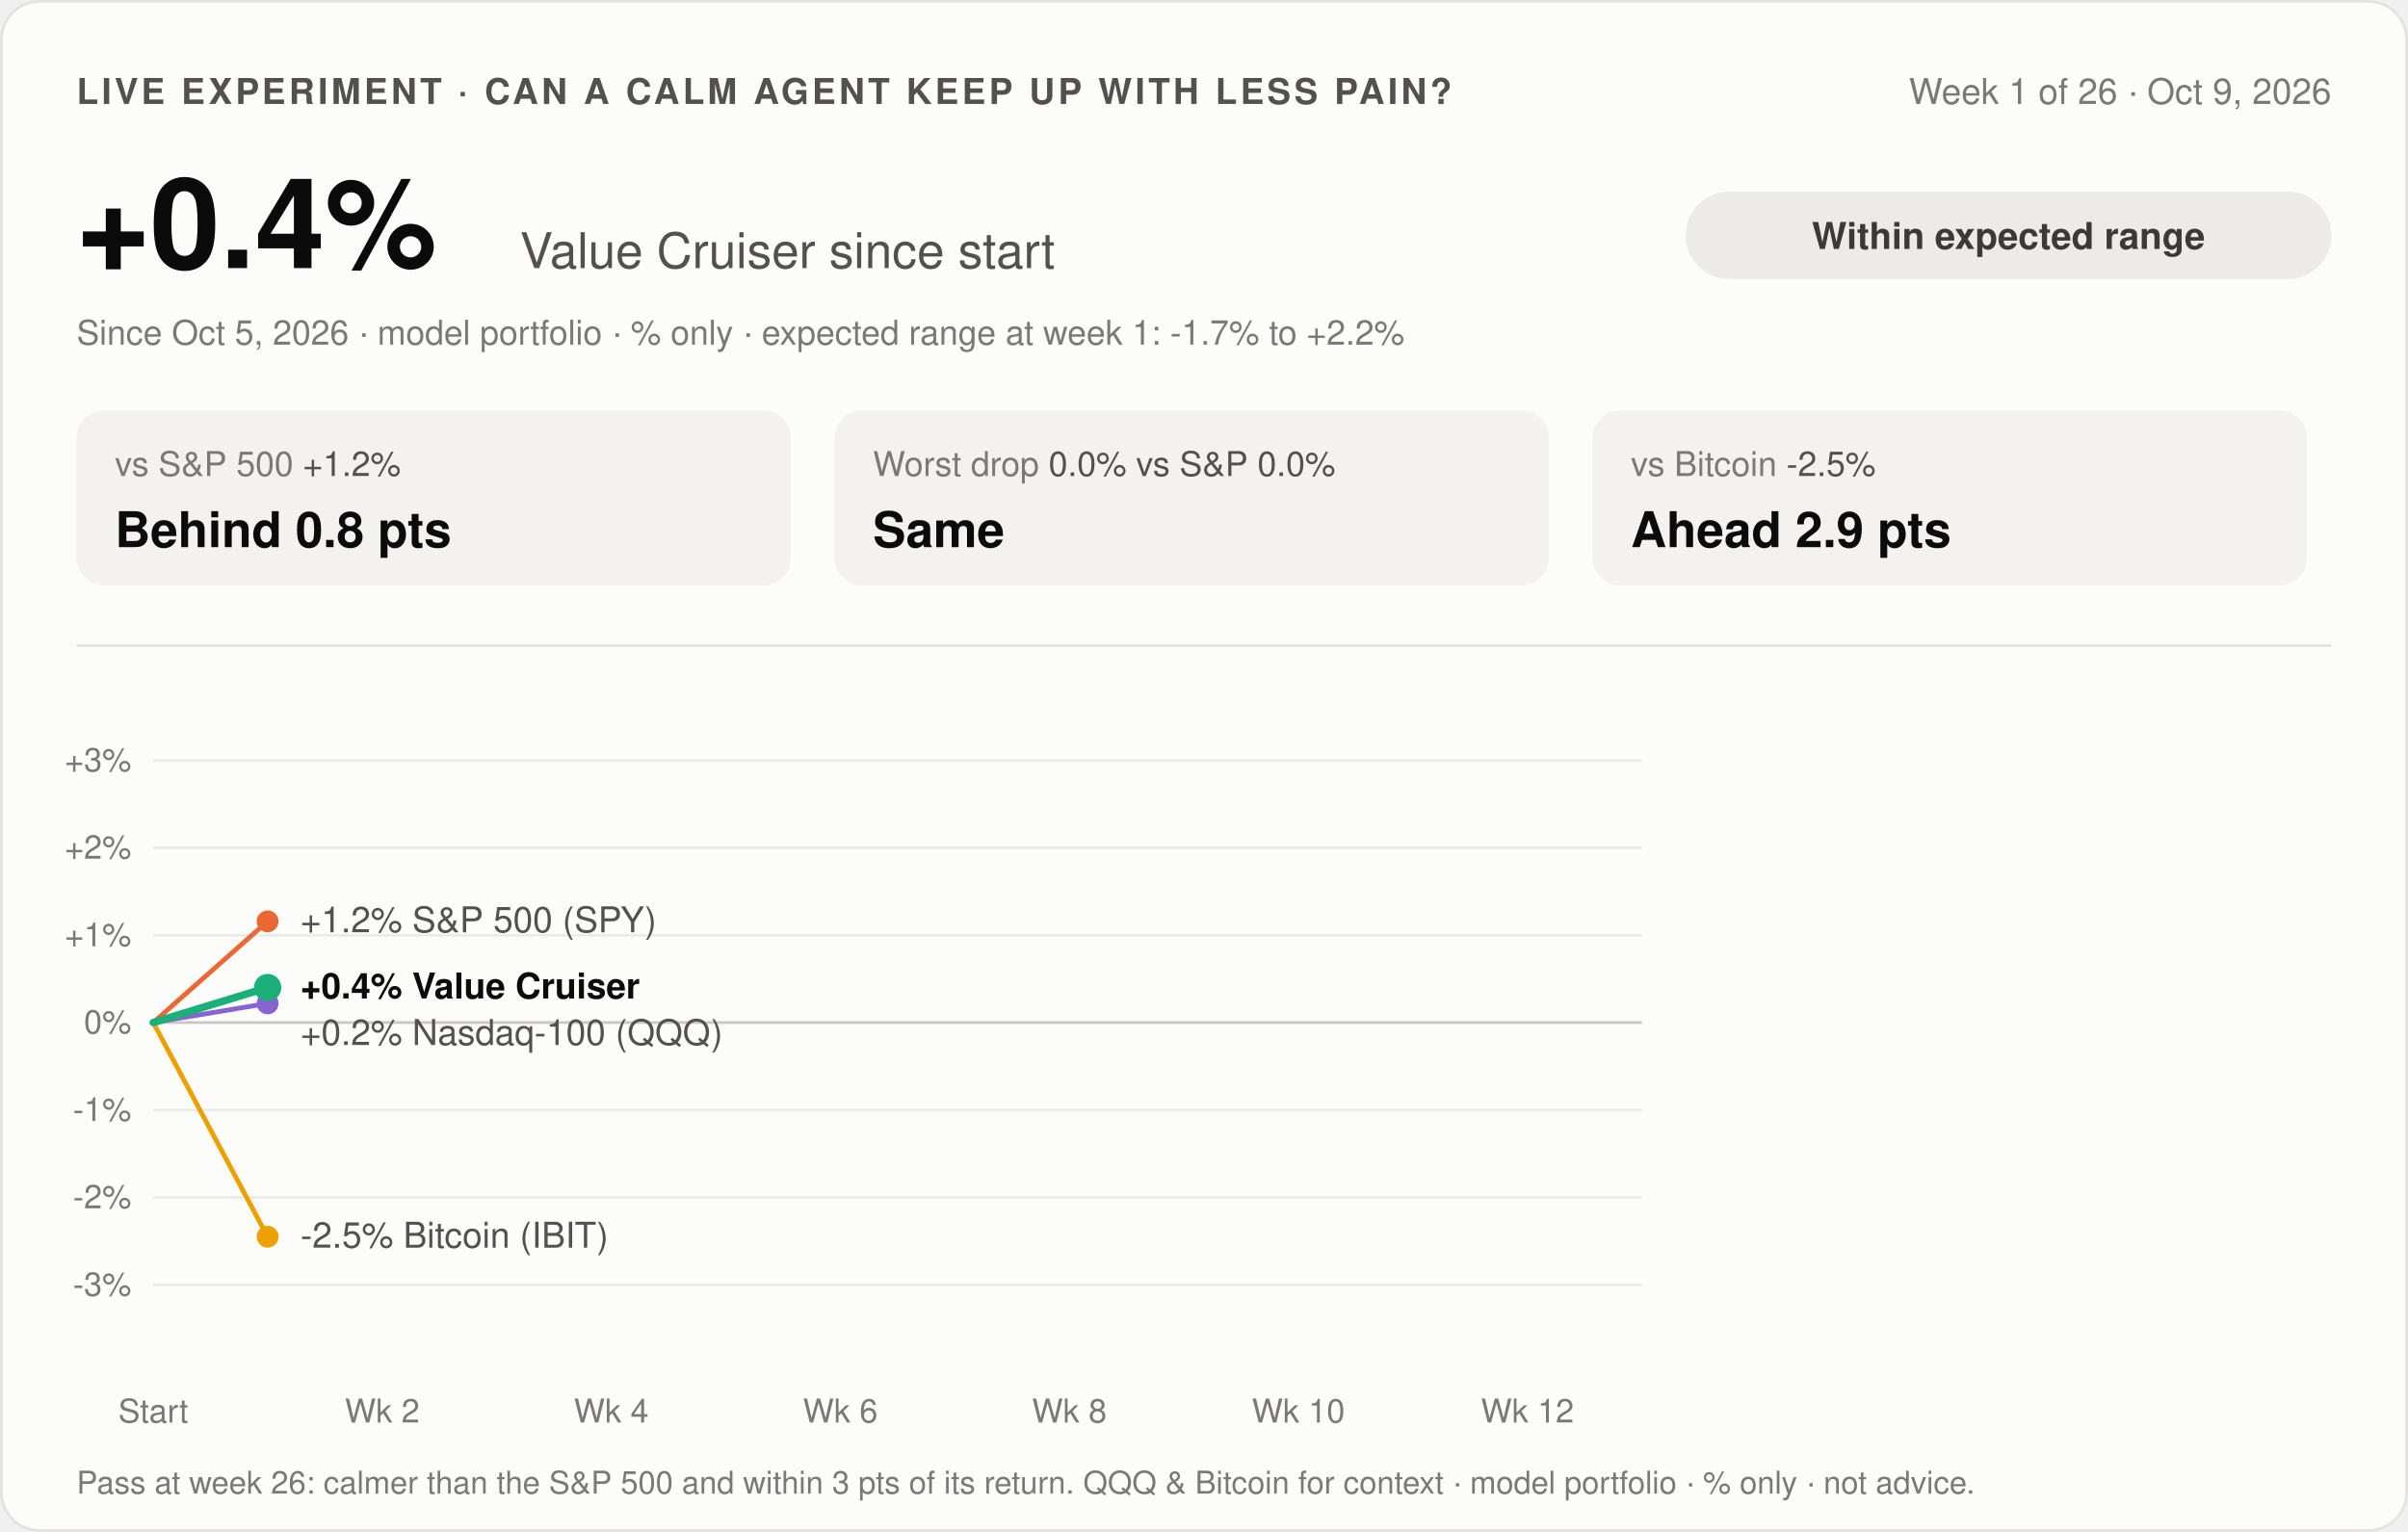
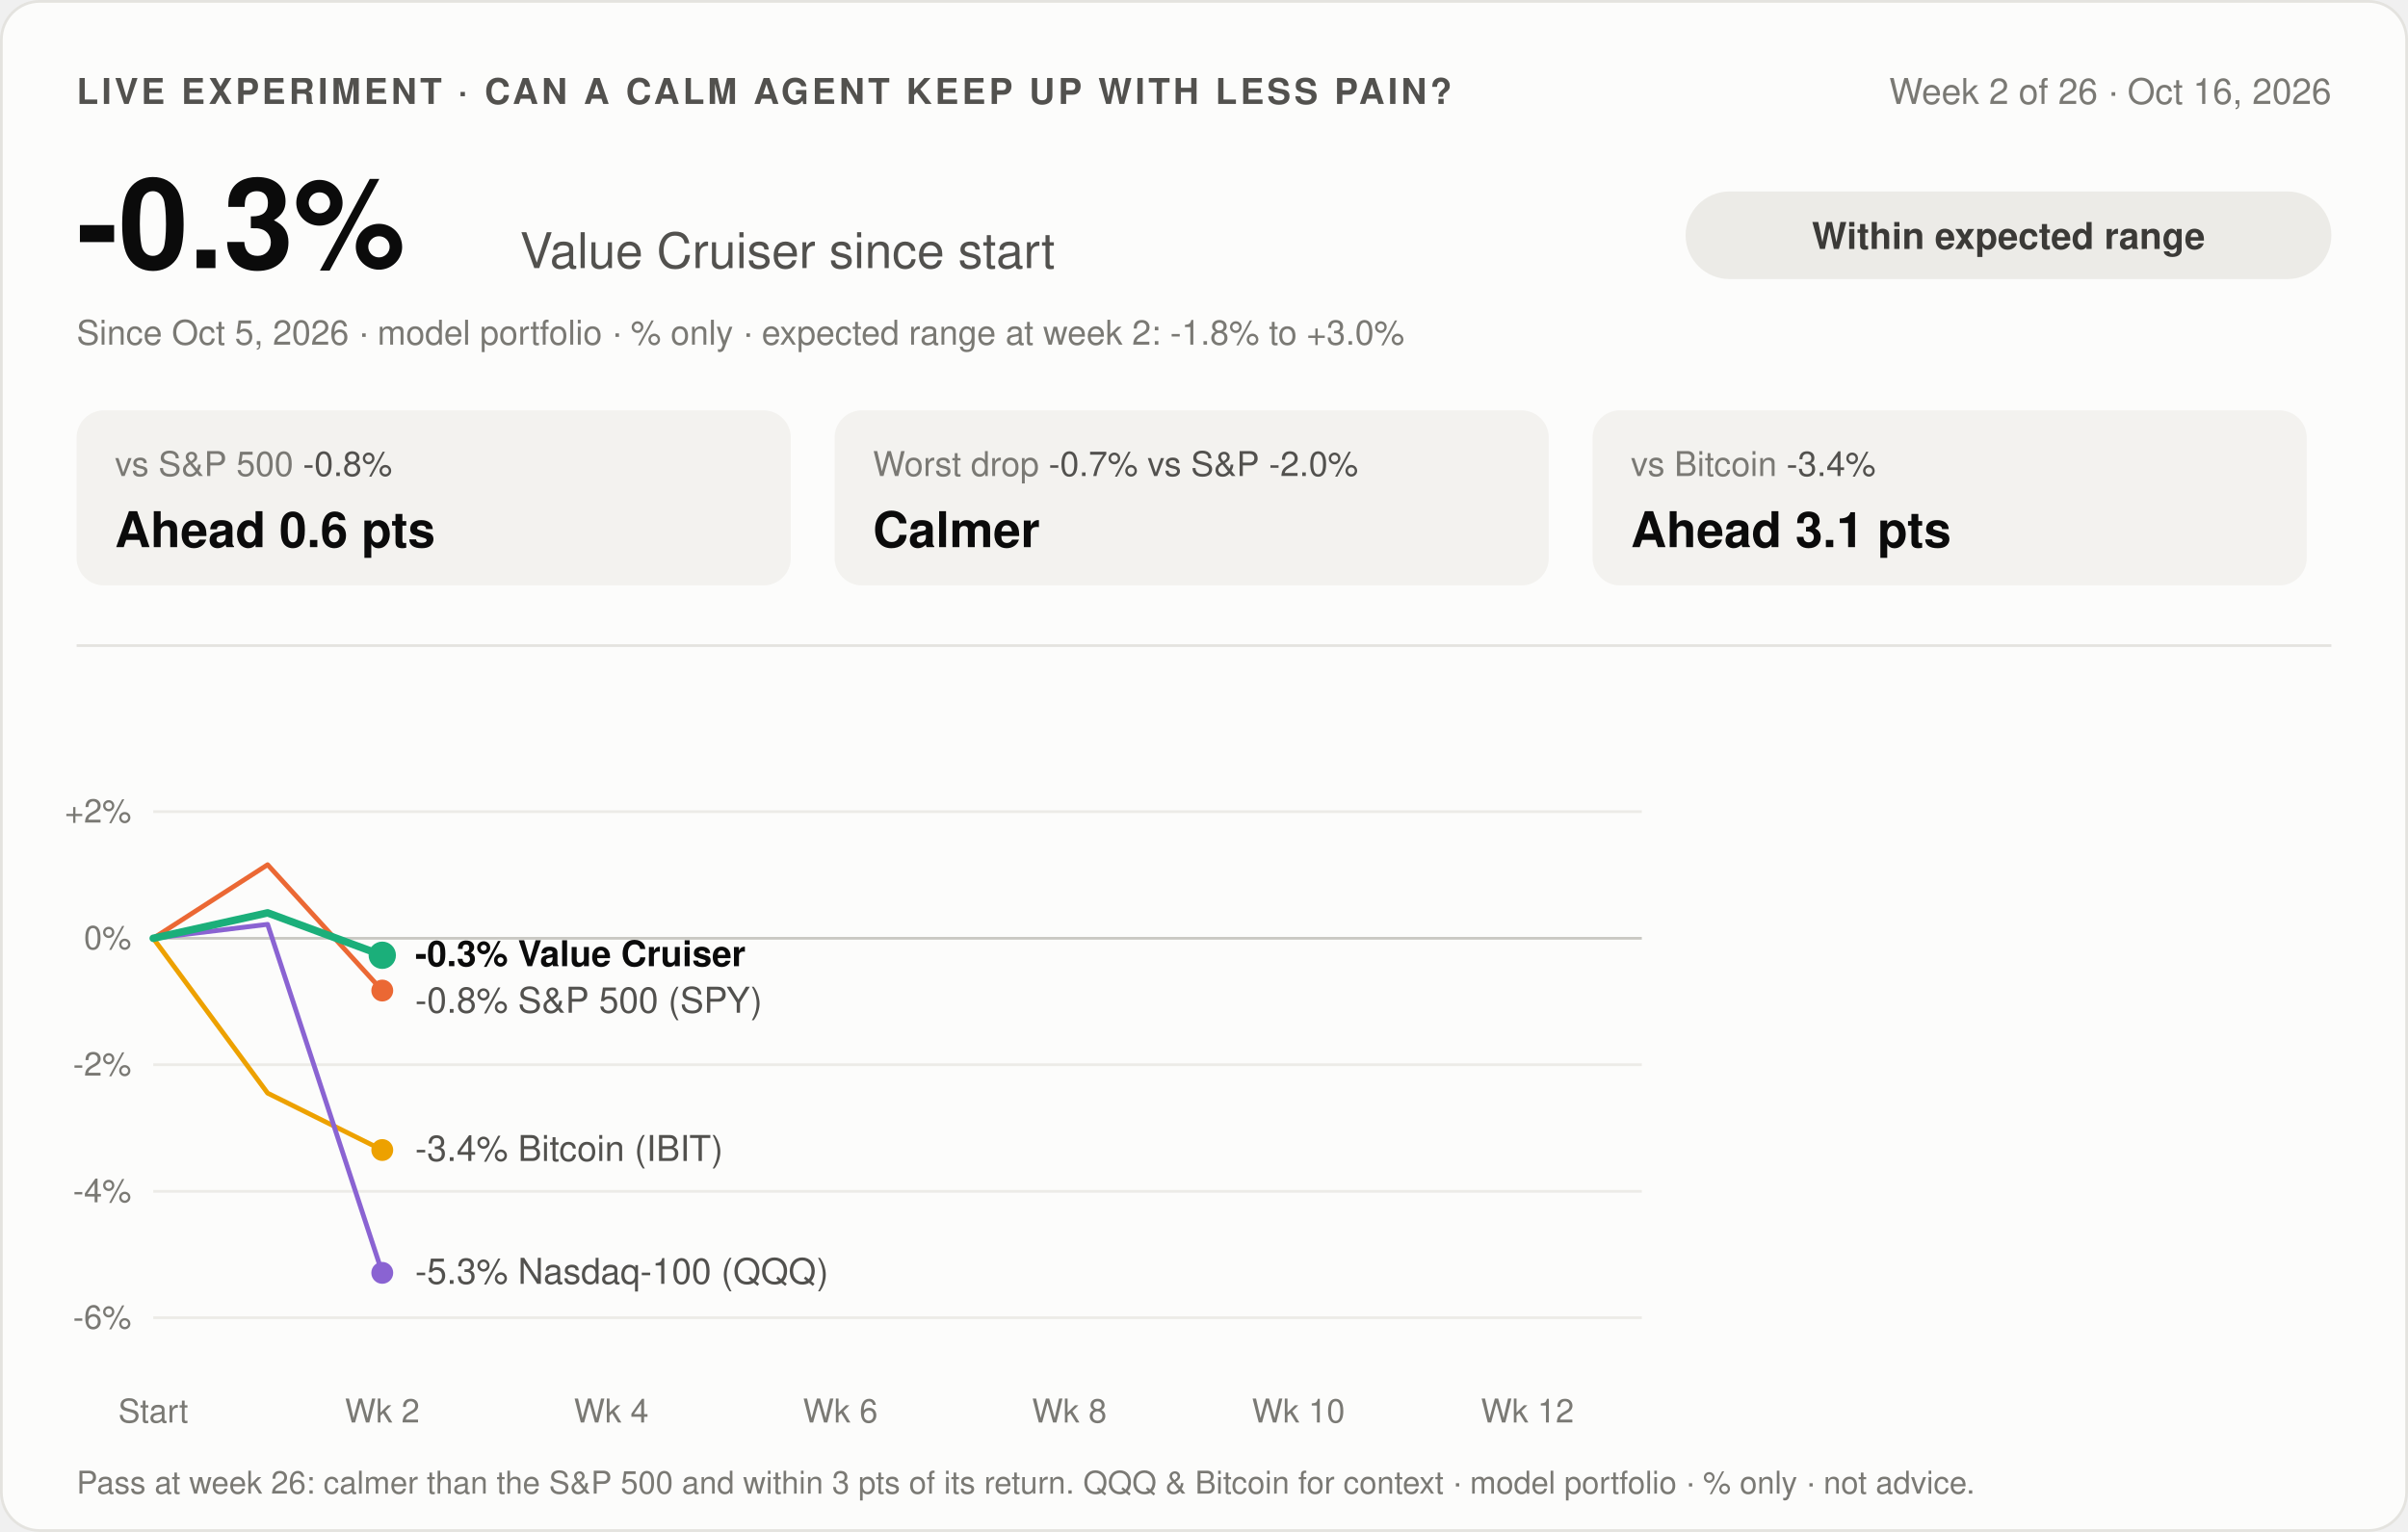
<svg xmlns="http://www.w3.org/2000/svg" viewBox="0 0 880 560" width="880" height="560" font-family="-apple-system,BlinkMacSystemFont,'Segoe UI',Helvetica,Arial,sans-serif">
  <style>
.bg{fill:#fcfcfb;stroke:#e4e3df} .t1{fill:#0b0b0b} .t2{fill:#52514e} .t3{fill:#7a7974} .chip{fill:#f3f2ef}
.grid{stroke:#ecebe7} .zero{stroke:#c9c8c3} .ax{fill:#7a7974;font-size:12px} .div{stroke:#e4e3df}
.s1{stroke:#1baf7a} .s2{stroke:#eb6834} .s3{stroke:#8a63d2} .s4{stroke:#eda100}
.s1f{fill:#1baf7a} .s2f{fill:#eb6834} .s3f{fill:#8a63d2} .s4f{fill:#eda100}
.pill{fill:#ecebe7} .pillt{fill:#3b3a37}
@media (prefers-color-scheme: dark){
.bg{fill:#1a1a19;stroke:#2e2e2c} .t1{fill:#fff} .t2{fill:#c3c2b7} .t3{fill:#9a998f} .chip{fill:#242423}
.grid{stroke:#2a2a28} .zero{stroke:#4a4a46} .ax{fill:#9a998f} .div{stroke:#2e2e2c}
.s1{stroke:#199e70} .s2{stroke:#d95926} .s3{stroke:#9b7ae0} .s4{stroke:#c98500}
.s1f{fill:#199e70} .s2f{fill:#d95926} .s3f{fill:#9b7ae0} .s4f{fill:#c98500}
.pill{fill:#2c2c2a} .pillt{fill:#e6e5df} }
</style>
  <rect x=".5" y=".5" width="879" height="559" rx="14" class="bg" />
  <text x="28" y="38" class="t2" font-size="13" font-weight="600" letter-spacing="1.2">LIVE EXPERIMENT · CAN A CALM AGENT KEEP UP WITH LESS PAIN?</text>
-   <text x="852" y="38" class="t3" font-size="13" text-anchor="end">Week 1 of 26 · Oct 9, 2026</text>
-   <text x="28" y="98" class="t1" font-size="46" font-weight="700">+0.4%</text>
+   <text x="852" y="38" class="t3" font-size="13" text-anchor="end">Week 2 of 26 · Oct 16, 2026</text>
+   <text x="28" y="98" class="t1" font-size="46" font-weight="700">-0.3%</text>
  <text x="190" y="98" class="t2" font-size="18">Value Cruiser since start</text>
  <rect x="616" y="70" width="236" height="32" rx="16" class="pill" />
  <text x="734" y="91" class="pillt" font-size="13.5" font-weight="600" text-anchor="middle">Within expected range</text>
-   <text x="28" y="126" class="t3" font-size="12.5">Since Oct 5, 2026 · model portfolio · % only · expected range at week 1: -1.7% to +2.2%</text>
+   <text x="28" y="126" class="t3" font-size="12.5">Since Oct 5, 2026 · model portfolio · % only · expected range at week 2: -1.8% to +3.0%</text>
  <rect x="28" y="150" width="261" height="64" rx="10" class="chip" />
-   <text x="42" y="174" class="t3" font-size="12.5">vs S&amp;P 500 <tspan class="t2">+1.2%</tspan>
+   <text x="42" y="174" class="t3" font-size="12.5">vs S&amp;P 500 <tspan class="t2">-0.8%</tspan>
  </text>
-   <text x="42" y="200" class="t1" font-size="18" font-weight="700">Behind 0.8 pts</text>
+   <text x="42" y="200" class="t1" font-size="18" font-weight="700">Ahead 0.6 pts</text>
  <rect x="305" y="150" width="261" height="64" rx="10" class="chip" />
-   <text x="319" y="174" class="t3" font-size="12.5">Worst drop <tspan class="t2">0.0% vs S&amp;P 0.0%</tspan>
+   <text x="319" y="174" class="t3" font-size="12.5">Worst drop <tspan class="t2">-0.7% vs S&amp;P -2.0%</tspan>
  </text>
-   <text x="319" y="200" class="t1" font-size="18" font-weight="700">Same</text>
+   <text x="319" y="200" class="t1" font-size="18" font-weight="700">Calmer</text>
  <rect x="582" y="150" width="261" height="64" rx="10" class="chip" />
-   <text x="596" y="174" class="t3" font-size="12.5">vs Bitcoin <tspan class="t2">-2.5%</tspan>
+   <text x="596" y="174" class="t3" font-size="12.5">vs Bitcoin <tspan class="t2">-3.4%</tspan>
  </text>
-   <text x="596" y="200" class="t1" font-size="18" font-weight="700">Ahead 2.9 pts</text>
+   <text x="596" y="200" class="t1" font-size="18" font-weight="700">Ahead 3.1 pts</text>
  <line x1="28" x2="852" y1="236" y2="236" class="div" />
-   <line x1="56" x2="600" y1="469.7" y2="469.7" class="grid" />
-   <text x="48" y="473.7" class="ax" text-anchor="end">-3%</text>
-   <line x1="56" x2="600" y1="437.7" y2="437.7" class="grid" />
-   <text x="48" y="441.7" class="ax" text-anchor="end">-2%</text>
-   <line x1="56" x2="600" y1="405.8" y2="405.8" class="grid" />
-   <text x="48" y="409.8" class="ax" text-anchor="end">-1%</text>
-   <line x1="56" x2="600" y1="373.8" y2="373.8" class="zero" />
-   <text x="48" y="377.8" class="ax" text-anchor="end">0%</text>
-   <line x1="56" x2="600" y1="341.9" y2="341.9" class="grid" />
-   <text x="48" y="345.9" class="ax" text-anchor="end">+1%</text>
-   <line x1="56" x2="600" y1="309.9" y2="309.9" class="grid" />
-   <text x="48" y="313.9" class="ax" text-anchor="end">+2%</text>
-   <line x1="56" x2="600" y1="278.0" y2="278.0" class="grid" />
-   <text x="48" y="282.0" class="ax" text-anchor="end">+3%</text>
+   <line x1="56" x2="600" y1="481.7" y2="481.7" class="grid" />
+   <text x="48" y="485.7" class="ax" text-anchor="end">-6%</text>
+   <line x1="56" x2="600" y1="435.5" y2="435.5" class="grid" />
+   <text x="48" y="439.5" class="ax" text-anchor="end">-4%</text>
+   <line x1="56" x2="600" y1="389.2" y2="389.2" class="grid" />
+   <text x="48" y="393.2" class="ax" text-anchor="end">-2%</text>
+   <line x1="56" x2="600" y1="343.0" y2="343.0" class="zero" />
+   <text x="48" y="347.0" class="ax" text-anchor="end">0%</text>
+   <line x1="56" x2="600" y1="296.7" y2="296.7" class="grid" />
+   <text x="48" y="300.7" class="ax" text-anchor="end">+2%</text>
  <text x="56.0" y="520" class="ax" text-anchor="middle">Start</text>
  <text x="139.7" y="520" class="ax" text-anchor="middle">Wk 2</text>
  <text x="223.4" y="520" class="ax" text-anchor="middle">Wk 4</text>
  <text x="307.1" y="520" class="ax" text-anchor="middle">Wk 6</text>
  <text x="390.8" y="520" class="ax" text-anchor="middle">Wk 8</text>
  <text x="474.5" y="520" class="ax" text-anchor="middle">Wk 10</text>
  <text x="558.2" y="520" class="ax" text-anchor="middle">Wk 12</text>
-   <path d="M56.0,373.8 L97.8,452.1" fill="none" stroke-width="1.75" class="s4" stroke-linejoin="round" stroke-linecap="round" />
-   <circle cx="97.8" cy="452.1" r="4" class="s4f" />
-   <path d="M56.0,373.8 L97.8,366.8" fill="none" stroke-width="1.75" class="s3" stroke-linejoin="round" stroke-linecap="round" />
-   <circle cx="97.8" cy="366.8" r="4" class="s3f" />
-   <path d="M56.0,373.8 L97.8,336.8" fill="none" stroke-width="1.75" class="s2" stroke-linejoin="round" stroke-linecap="round" />
-   <circle cx="97.8" cy="336.8" r="4" class="s2f" />
-   <path d="M56.0,373.8 L97.8,361.0" fill="none" stroke-width="2.75" class="s1" stroke-linejoin="round" stroke-linecap="round" />
-   <circle cx="97.8" cy="361.0" r="5" class="s1f" />
-   <text x="109.8" y="340.8" class="t2" font-size="13">+1.2%  S&amp;P 500 (SPY)</text>
-   <text x="109.8" y="365.0" class="t1" font-size="13" font-weight="700">+0.4%  Value Cruiser</text>
-   <text x="109.8" y="382.0" class="t2" font-size="13">+0.2%  Nasdaq-100 (QQQ)</text>
-   <text x="109.8" y="456.1" class="t2" font-size="13">-2.5%  Bitcoin (IBIT)</text>
+   <path d="M56.0,343.0 L97.8,399.6 L139.7,420.4" fill="none" stroke-width="1.75" class="s4" stroke-linejoin="round" stroke-linecap="round" />
+   <circle cx="139.7" cy="420.4" r="4" class="s4f" />
+   <path d="M56.0,343.0 L97.8,337.9 L139.7,465.3" fill="none" stroke-width="1.75" class="s3" stroke-linejoin="round" stroke-linecap="round" />
+   <circle cx="139.7" cy="465.3" r="4" class="s3f" />
+   <path d="M56.0,343.0 L97.8,316.1 L139.7,362.1" fill="none" stroke-width="1.75" class="s2" stroke-linejoin="round" stroke-linecap="round" />
+   <circle cx="139.7" cy="362.1" r="4" class="s2f" />
+   <path d="M56.0,343.0 L97.8,333.7 L139.7,349.2" fill="none" stroke-width="2.75" class="s1" stroke-linejoin="round" stroke-linecap="round" />
+   <circle cx="139.7" cy="349.2" r="5" class="s1f" />
+   <text x="151.7" y="353.2" class="t1" font-size="13" font-weight="700">-0.3%  Value Cruiser</text>
+   <text x="151.7" y="370.2" class="t2" font-size="13">-0.8%  S&amp;P 500 (SPY)</text>
+   <text x="151.7" y="424.4" class="t2" font-size="13">-3.4%  Bitcoin (IBIT)</text>
+   <text x="151.7" y="469.3" class="t2" font-size="13">-5.3%  Nasdaq-100 (QQQ)</text>
  <text x="28" y="546" class="t3" font-size="11.5">Pass at week 26: calmer than the S&amp;P 500 and within 3 pts of its return. QQQ &amp; Bitcoin for context · model portfolio · % only · not advice.</text>
</svg>
